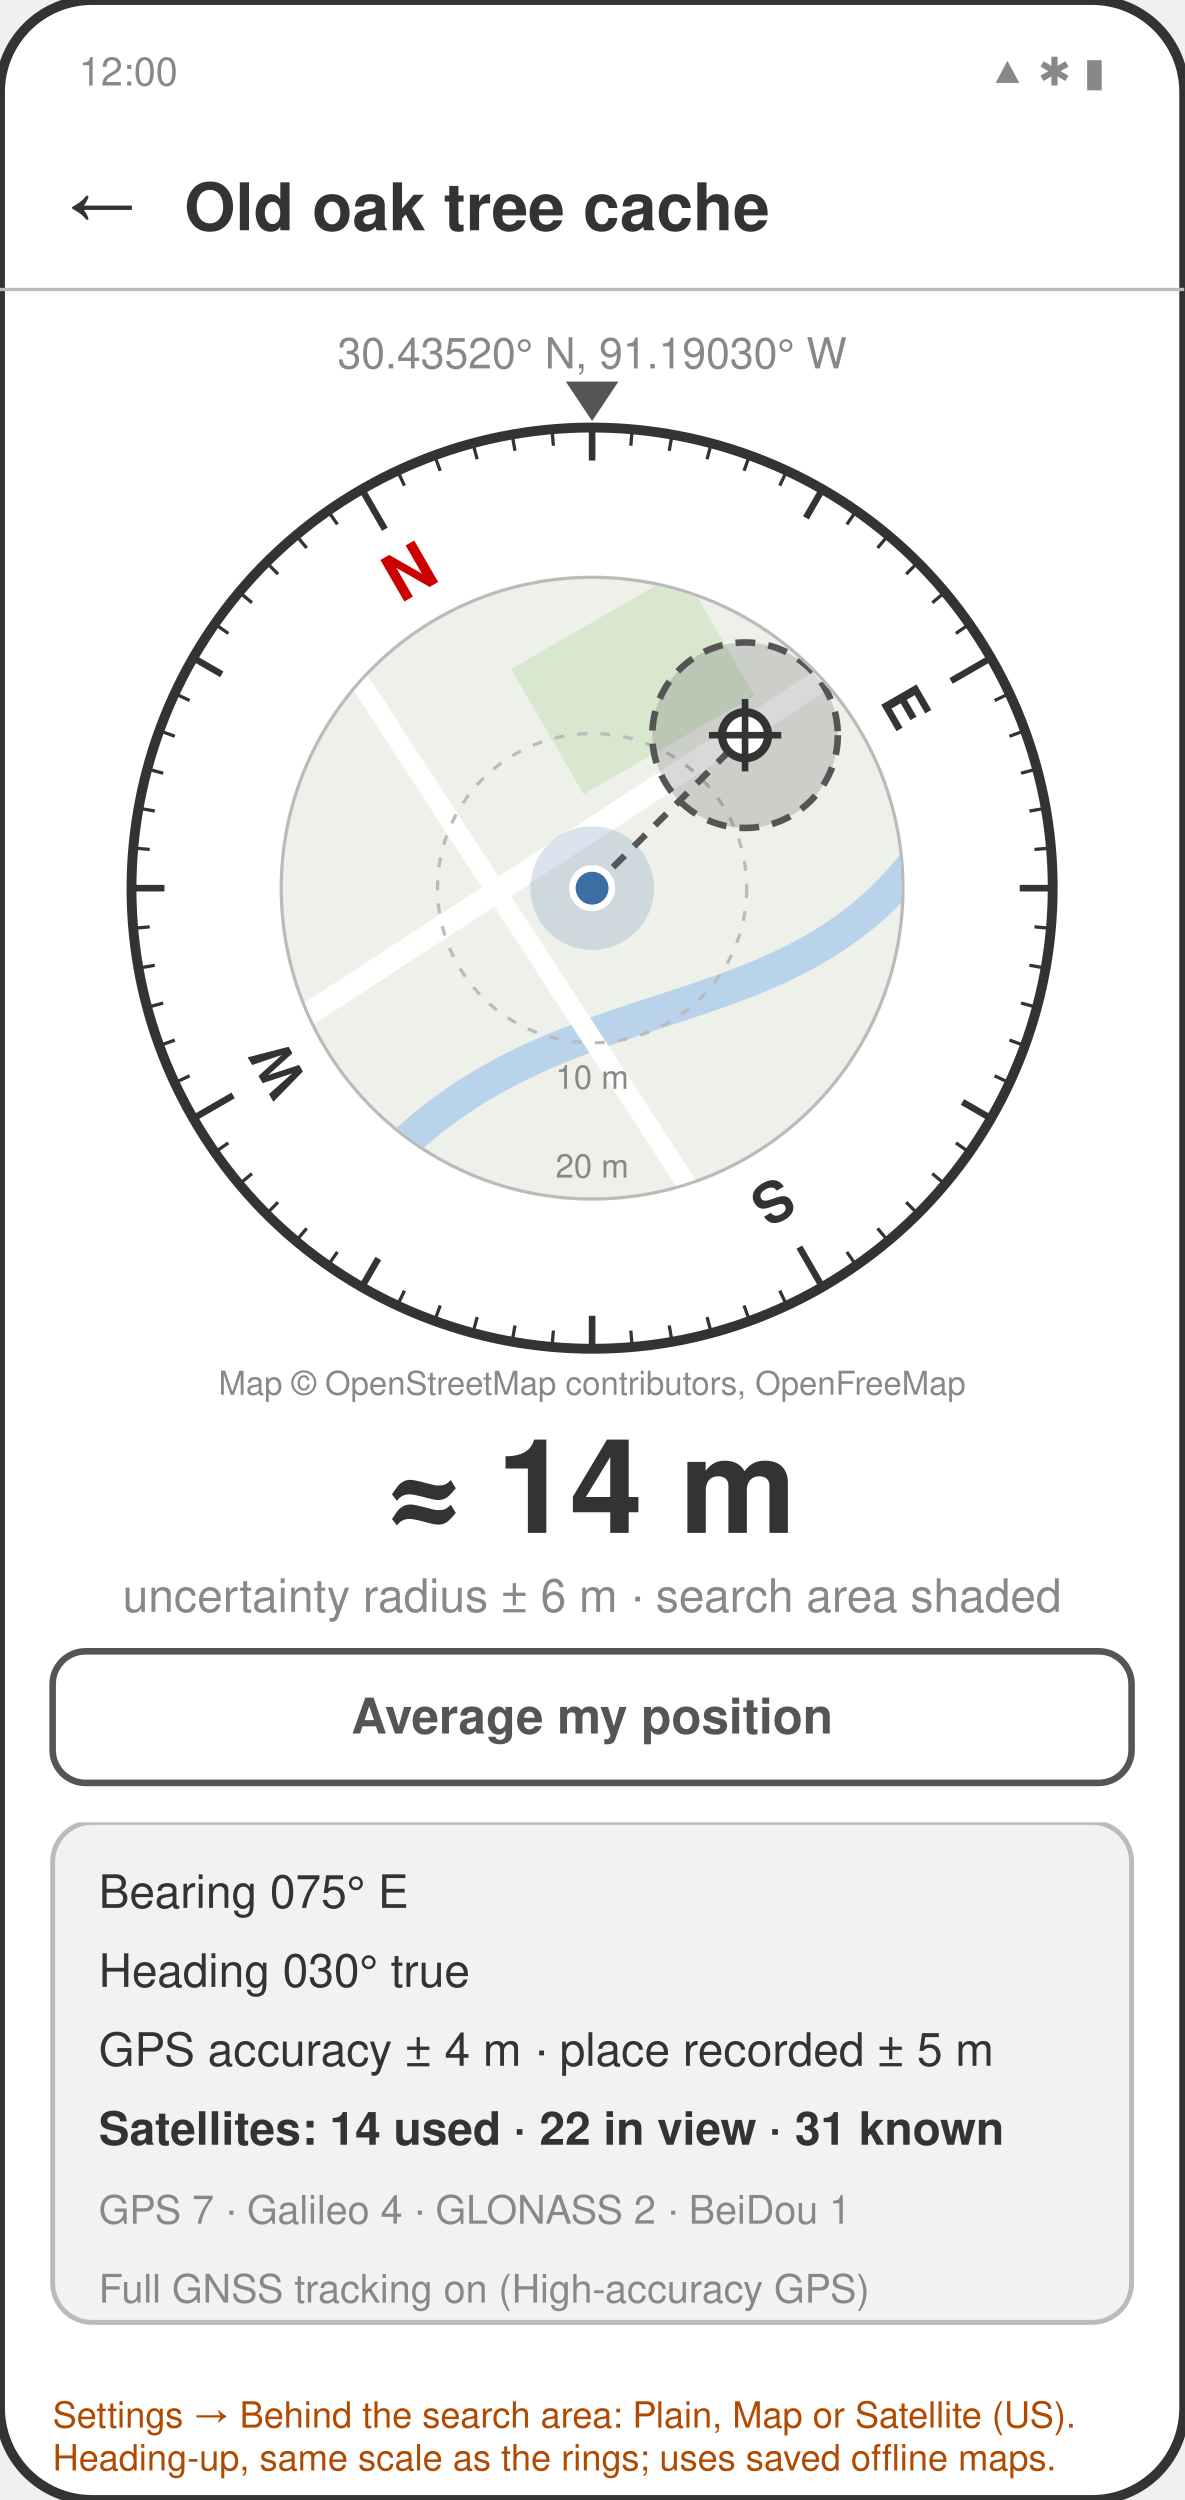
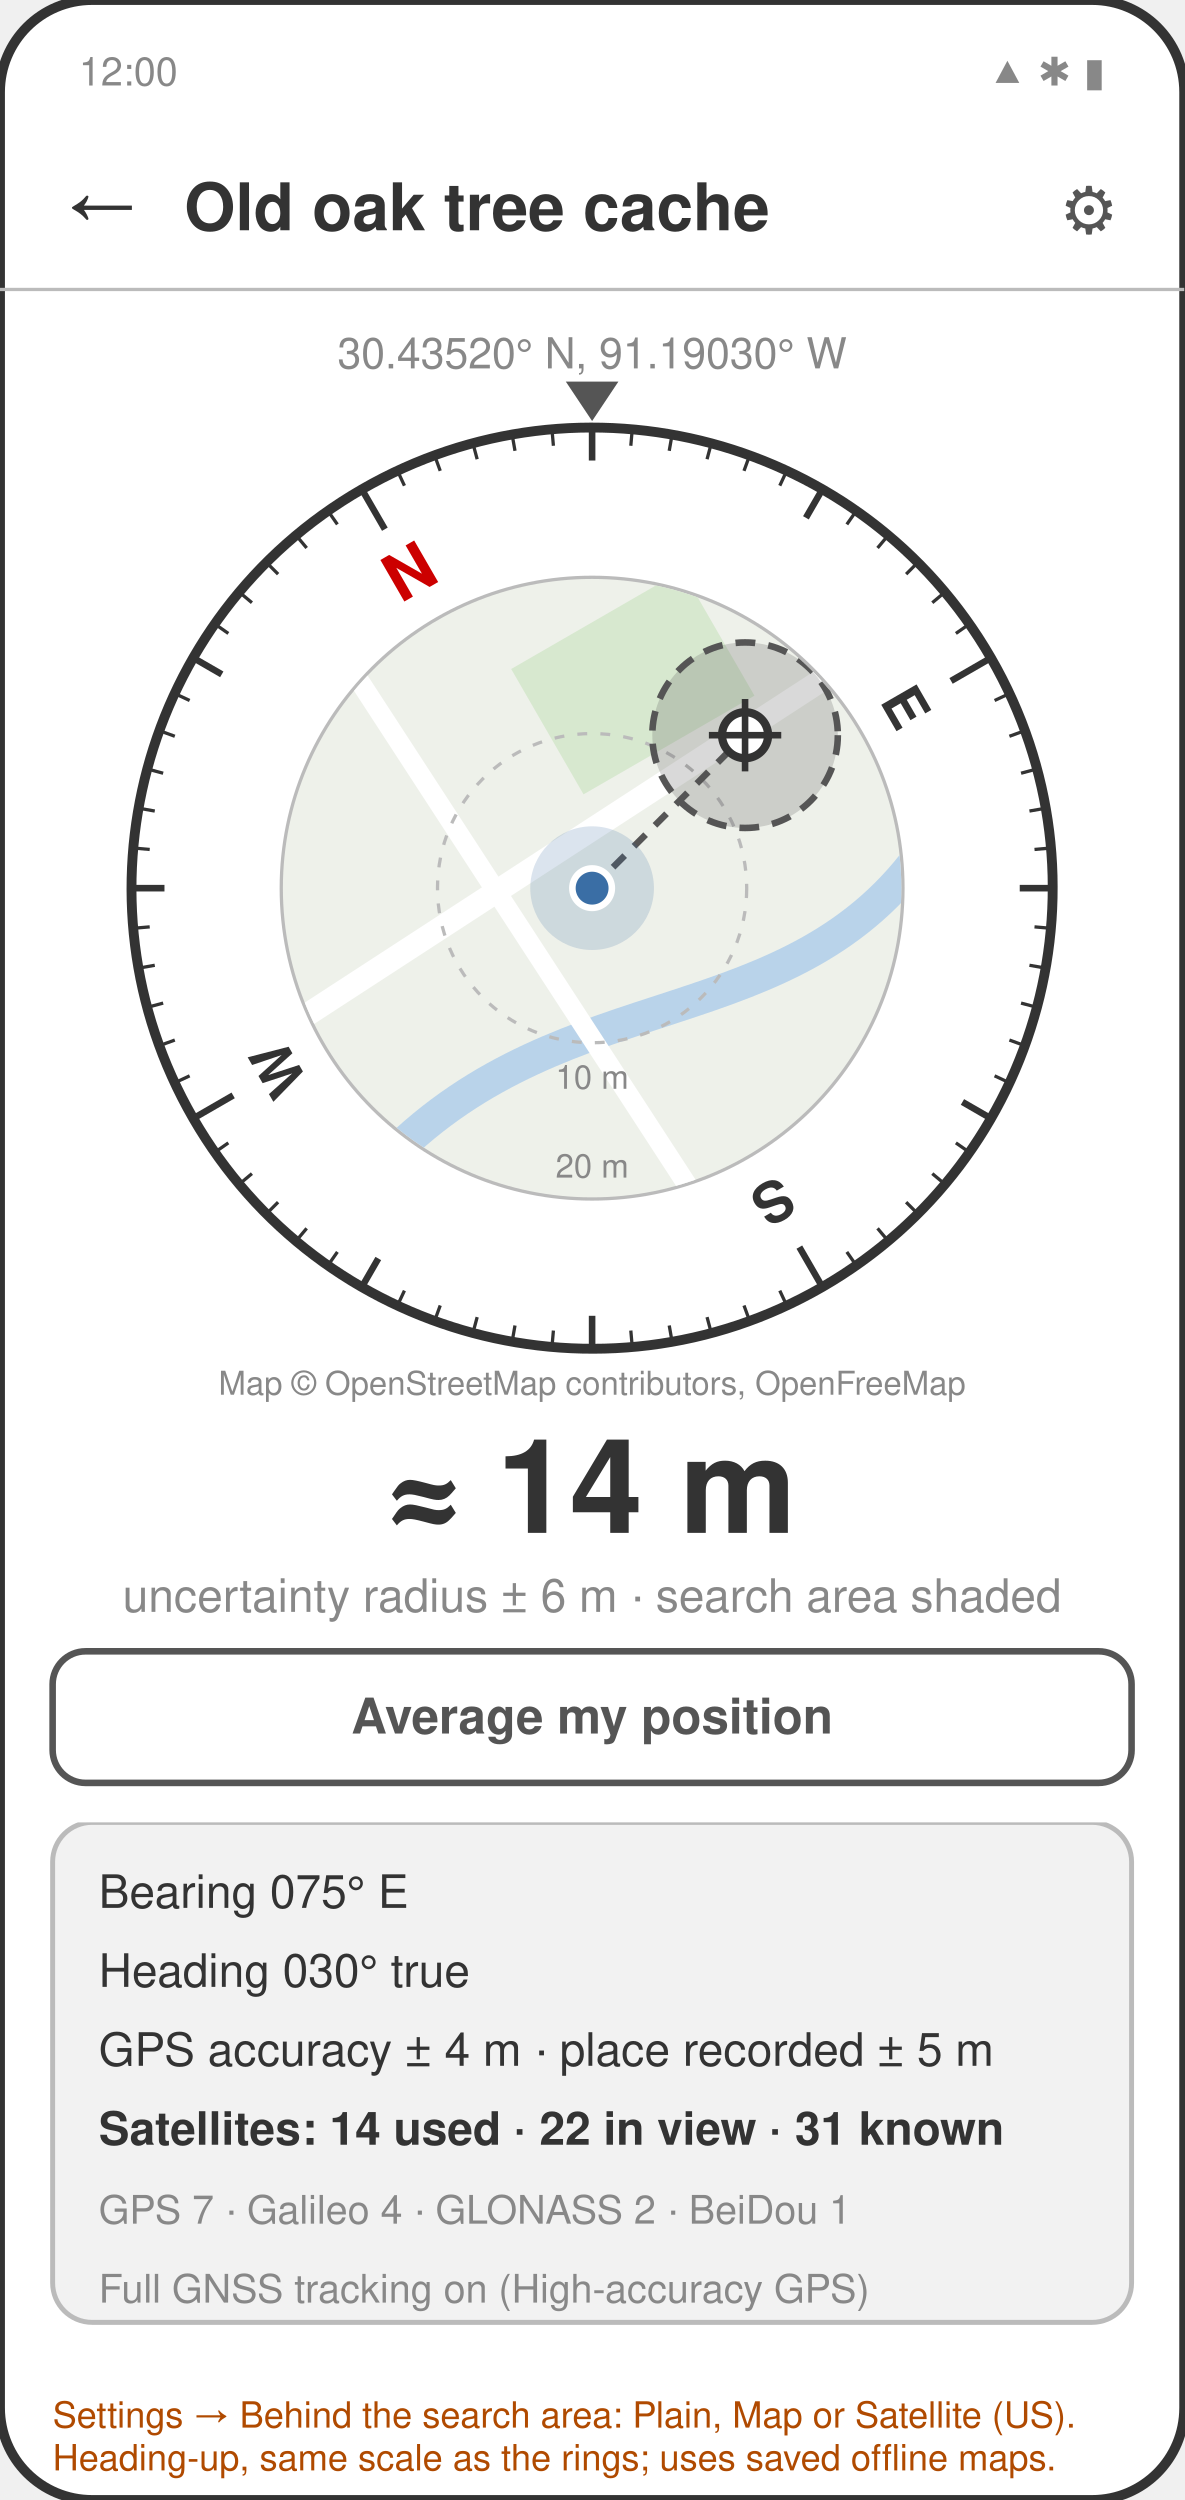
<svg xmlns="http://www.w3.org/2000/svg" width="360" height="760" viewBox="0 0 360 760">
  <rect width="360" height="760" rx="28" fill="#fff" stroke="#333" stroke-width="3" />
  <text x="24" y="26" font-family="Helvetica, Arial, sans-serif" font-size="12" fill="#888">12:00</text>
  <text x="336" y="26" font-family="Helvetica, Arial, sans-serif" font-size="12" fill="#888" text-anchor="end">▲ ✱ ▮</text>
  <line x1="0" y1="88" x2="360" y2="88" stroke="#bbb" />
  <text x="56" y="70" font-family="Helvetica, Arial, sans-serif" font-size="20" font-weight="bold" fill="#333">Old oak tree cache</text>
  <text x="20" y="70" font-family="Helvetica, Arial, sans-serif" font-size="22" fill="#333">←</text>
+   <text x="340" y="71" font-family="Helvetica, Arial, sans-serif" font-size="20" fill="#555" text-anchor="end">⚙</text>
  <text x="180.0" y="112" font-family="Helvetica, Arial, sans-serif" font-size="13" fill="#888" font-weight="normal" text-anchor="middle">30.43520° N, 91.19030° W</text>
  <polygon points="172.0,116 188.0,116 180.0,128" fill="#555" />
  <g transform="rotate(-30 180.0 270)">
    <circle cx="180.0" cy="270" r="140" fill="#fff" stroke="#333" stroke-width="3" />
    <line x1="180.0" y1="130" x2="180.0" y2="144" stroke="#333" stroke-width="2" transform="rotate(0 180.0 270)" />
    <line x1="180.0" y1="130" x2="180.0" y2="135" stroke="#333" stroke-width="1" transform="rotate(5 180.0 270)" />
    <line x1="180.0" y1="130" x2="180.0" y2="135" stroke="#333" stroke-width="1" transform="rotate(10 180.0 270)" />
    <line x1="180.0" y1="130" x2="180.0" y2="135" stroke="#333" stroke-width="1" transform="rotate(15 180.0 270)" />
    <line x1="180.0" y1="130" x2="180.0" y2="135" stroke="#333" stroke-width="1" transform="rotate(20 180.0 270)" />
    <line x1="180.0" y1="130" x2="180.0" y2="135" stroke="#333" stroke-width="1" transform="rotate(25 180.0 270)" />
    <line x1="180.0" y1="130" x2="180.0" y2="140" stroke="#333" stroke-width="2" transform="rotate(30 180.0 270)" />
    <line x1="180.0" y1="130" x2="180.0" y2="135" stroke="#333" stroke-width="1" transform="rotate(35 180.0 270)" />
    <line x1="180.0" y1="130" x2="180.0" y2="135" stroke="#333" stroke-width="1" transform="rotate(40 180.0 270)" />
    <line x1="180.0" y1="130" x2="180.0" y2="135" stroke="#333" stroke-width="1" transform="rotate(45 180.0 270)" />
    <line x1="180.0" y1="130" x2="180.0" y2="135" stroke="#333" stroke-width="1" transform="rotate(50 180.0 270)" />
    <line x1="180.0" y1="130" x2="180.0" y2="135" stroke="#333" stroke-width="1" transform="rotate(55 180.0 270)" />
    <line x1="180.0" y1="130" x2="180.0" y2="140" stroke="#333" stroke-width="2" transform="rotate(60 180.0 270)" />
    <line x1="180.0" y1="130" x2="180.0" y2="135" stroke="#333" stroke-width="1" transform="rotate(65 180.0 270)" />
    <line x1="180.0" y1="130" x2="180.0" y2="135" stroke="#333" stroke-width="1" transform="rotate(70 180.0 270)" />
    <line x1="180.0" y1="130" x2="180.0" y2="135" stroke="#333" stroke-width="1" transform="rotate(75 180.0 270)" />
    <line x1="180.0" y1="130" x2="180.0" y2="135" stroke="#333" stroke-width="1" transform="rotate(80 180.0 270)" />
    <line x1="180.0" y1="130" x2="180.0" y2="135" stroke="#333" stroke-width="1" transform="rotate(85 180.0 270)" />
    <line x1="180.0" y1="130" x2="180.0" y2="144" stroke="#333" stroke-width="2" transform="rotate(90 180.0 270)" />
    <line x1="180.0" y1="130" x2="180.0" y2="135" stroke="#333" stroke-width="1" transform="rotate(95 180.0 270)" />
    <line x1="180.0" y1="130" x2="180.0" y2="135" stroke="#333" stroke-width="1" transform="rotate(100 180.0 270)" />
    <line x1="180.0" y1="130" x2="180.0" y2="135" stroke="#333" stroke-width="1" transform="rotate(105 180.0 270)" />
    <line x1="180.0" y1="130" x2="180.0" y2="135" stroke="#333" stroke-width="1" transform="rotate(110 180.0 270)" />
    <line x1="180.0" y1="130" x2="180.0" y2="135" stroke="#333" stroke-width="1" transform="rotate(115 180.0 270)" />
    <line x1="180.0" y1="130" x2="180.0" y2="140" stroke="#333" stroke-width="2" transform="rotate(120 180.0 270)" />
    <line x1="180.0" y1="130" x2="180.0" y2="135" stroke="#333" stroke-width="1" transform="rotate(125 180.0 270)" />
    <line x1="180.0" y1="130" x2="180.0" y2="135" stroke="#333" stroke-width="1" transform="rotate(130 180.0 270)" />
    <line x1="180.0" y1="130" x2="180.0" y2="135" stroke="#333" stroke-width="1" transform="rotate(135 180.0 270)" />
    <line x1="180.0" y1="130" x2="180.0" y2="135" stroke="#333" stroke-width="1" transform="rotate(140 180.0 270)" />
    <line x1="180.0" y1="130" x2="180.0" y2="135" stroke="#333" stroke-width="1" transform="rotate(145 180.0 270)" />
    <line x1="180.0" y1="130" x2="180.0" y2="140" stroke="#333" stroke-width="2" transform="rotate(150 180.0 270)" />
    <line x1="180.0" y1="130" x2="180.0" y2="135" stroke="#333" stroke-width="1" transform="rotate(155 180.0 270)" />
    <line x1="180.0" y1="130" x2="180.0" y2="135" stroke="#333" stroke-width="1" transform="rotate(160 180.0 270)" />
    <line x1="180.0" y1="130" x2="180.0" y2="135" stroke="#333" stroke-width="1" transform="rotate(165 180.0 270)" />
    <line x1="180.0" y1="130" x2="180.0" y2="135" stroke="#333" stroke-width="1" transform="rotate(170 180.0 270)" />
    <line x1="180.0" y1="130" x2="180.0" y2="135" stroke="#333" stroke-width="1" transform="rotate(175 180.0 270)" />
    <line x1="180.0" y1="130" x2="180.0" y2="144" stroke="#333" stroke-width="2" transform="rotate(180 180.0 270)" />
    <line x1="180.0" y1="130" x2="180.0" y2="135" stroke="#333" stroke-width="1" transform="rotate(185 180.0 270)" />
    <line x1="180.0" y1="130" x2="180.0" y2="135" stroke="#333" stroke-width="1" transform="rotate(190 180.0 270)" />
    <line x1="180.0" y1="130" x2="180.0" y2="135" stroke="#333" stroke-width="1" transform="rotate(195 180.0 270)" />
    <line x1="180.0" y1="130" x2="180.0" y2="135" stroke="#333" stroke-width="1" transform="rotate(200 180.0 270)" />
    <line x1="180.0" y1="130" x2="180.0" y2="135" stroke="#333" stroke-width="1" transform="rotate(205 180.0 270)" />
    <line x1="180.0" y1="130" x2="180.0" y2="140" stroke="#333" stroke-width="2" transform="rotate(210 180.0 270)" />
    <line x1="180.0" y1="130" x2="180.0" y2="135" stroke="#333" stroke-width="1" transform="rotate(215 180.0 270)" />
    <line x1="180.0" y1="130" x2="180.0" y2="135" stroke="#333" stroke-width="1" transform="rotate(220 180.0 270)" />
    <line x1="180.0" y1="130" x2="180.0" y2="135" stroke="#333" stroke-width="1" transform="rotate(225 180.0 270)" />
    <line x1="180.0" y1="130" x2="180.0" y2="135" stroke="#333" stroke-width="1" transform="rotate(230 180.0 270)" />
    <line x1="180.0" y1="130" x2="180.0" y2="135" stroke="#333" stroke-width="1" transform="rotate(235 180.0 270)" />
    <line x1="180.0" y1="130" x2="180.0" y2="140" stroke="#333" stroke-width="2" transform="rotate(240 180.0 270)" />
    <line x1="180.0" y1="130" x2="180.0" y2="135" stroke="#333" stroke-width="1" transform="rotate(245 180.0 270)" />
    <line x1="180.0" y1="130" x2="180.0" y2="135" stroke="#333" stroke-width="1" transform="rotate(250 180.0 270)" />
    <line x1="180.0" y1="130" x2="180.0" y2="135" stroke="#333" stroke-width="1" transform="rotate(255 180.0 270)" />
    <line x1="180.0" y1="130" x2="180.0" y2="135" stroke="#333" stroke-width="1" transform="rotate(260 180.0 270)" />
    <line x1="180.0" y1="130" x2="180.0" y2="135" stroke="#333" stroke-width="1" transform="rotate(265 180.0 270)" />
    <line x1="180.0" y1="130" x2="180.0" y2="144" stroke="#333" stroke-width="2" transform="rotate(270 180.0 270)" />
    <line x1="180.0" y1="130" x2="180.0" y2="135" stroke="#333" stroke-width="1" transform="rotate(275 180.0 270)" />
    <line x1="180.0" y1="130" x2="180.0" y2="135" stroke="#333" stroke-width="1" transform="rotate(280 180.0 270)" />
    <line x1="180.0" y1="130" x2="180.0" y2="135" stroke="#333" stroke-width="1" transform="rotate(285 180.0 270)" />
    <line x1="180.0" y1="130" x2="180.0" y2="135" stroke="#333" stroke-width="1" transform="rotate(290 180.0 270)" />
    <line x1="180.0" y1="130" x2="180.0" y2="135" stroke="#333" stroke-width="1" transform="rotate(295 180.0 270)" />
    <line x1="180.0" y1="130" x2="180.0" y2="140" stroke="#333" stroke-width="2" transform="rotate(300 180.0 270)" />
    <line x1="180.0" y1="130" x2="180.0" y2="135" stroke="#333" stroke-width="1" transform="rotate(305 180.0 270)" />
    <line x1="180.0" y1="130" x2="180.0" y2="135" stroke="#333" stroke-width="1" transform="rotate(310 180.0 270)" />
    <line x1="180.0" y1="130" x2="180.0" y2="135" stroke="#333" stroke-width="1" transform="rotate(315 180.0 270)" />
    <line x1="180.0" y1="130" x2="180.0" y2="135" stroke="#333" stroke-width="1" transform="rotate(320 180.0 270)" />
    <line x1="180.0" y1="130" x2="180.0" y2="135" stroke="#333" stroke-width="1" transform="rotate(325 180.0 270)" />
    <line x1="180.0" y1="130" x2="180.0" y2="140" stroke="#333" stroke-width="2" transform="rotate(330 180.0 270)" />
    <line x1="180.0" y1="130" x2="180.0" y2="135" stroke="#333" stroke-width="1" transform="rotate(335 180.0 270)" />
    <line x1="180.0" y1="130" x2="180.0" y2="135" stroke="#333" stroke-width="1" transform="rotate(340 180.0 270)" />
    <line x1="180.0" y1="130" x2="180.0" y2="135" stroke="#333" stroke-width="1" transform="rotate(345 180.0 270)" />
    <line x1="180.0" y1="130" x2="180.0" y2="135" stroke="#333" stroke-width="1" transform="rotate(350 180.0 270)" />
    <line x1="180.0" y1="130" x2="180.0" y2="135" stroke="#333" stroke-width="1" transform="rotate(355 180.0 270)" />
    <text x="180.0" y="166" font-family="Helvetica, Arial, sans-serif" font-size="20" font-weight="bold" fill="#c00" text-anchor="middle" transform="rotate(0 180.0 270)">N</text>
    <text x="180.0" y="166" font-family="Helvetica, Arial, sans-serif" font-size="17" font-weight="bold" fill="#333" text-anchor="middle" transform="rotate(90 180.0 270)">E</text>
    <text x="180.0" y="166" font-family="Helvetica, Arial, sans-serif" font-size="17" font-weight="bold" fill="#333" text-anchor="middle" transform="rotate(180 180.0 270)">S</text>
    <text x="180.0" y="166" font-family="Helvetica, Arial, sans-serif" font-size="17" font-weight="bold" fill="#333" text-anchor="middle" transform="rotate(270 180.0 270)">W</text>
  </g>
  <clipPath id="map-14">
    <circle cx="180.0" cy="270" r="94" />
  </clipPath>
  <circle cx="180.0" cy="270" r="94" fill="#eef3ee" stroke="#bbb" stroke-width="2" />
  <g clip-path="url(#map-14)">
    <g transform="rotate(-30 180.0 270)">
      <rect x="86.0" y="176" width="188" height="188" fill="#eef1ea" />
      <rect x="192.0" y="200" width="60" height="44" fill="#d7e8cf" />
      <path d="M86.0 310 C 160.0 290 210.0 340 274.0 310" stroke="#b9d3ea" stroke-width="10" fill="none" />
      <line x1="86.0" y1="260" x2="274.0" y2="250" stroke="#fff" stroke-width="7" />
      <line x1="150.0" y1="176" x2="160.0" y2="364" stroke="#fff" stroke-width="6" />
    </g>
  </g>
  <circle cx="180.0" cy="270" r="47.0" fill="none" stroke="#bbb" stroke-dasharray="3 4" />
  <g clip-path="url(#map-14)">
    <line x1="180.0" y1="270" x2="226.5" y2="223.5" stroke="#555" stroke-width="2" stroke-dasharray="5 4" />
    <circle cx="226.5" cy="223.5" r="28.2" fill="#555" fill-opacity="0.22" stroke="#555" stroke-width="2" stroke-dasharray="6 4" />
    <circle cx="180.0" cy="270" r="18.8" fill="#3a6ea5" fill-opacity="0.18" />
  </g>
  <circle cx="226.5" cy="223.5" r="7" fill="#fff" stroke="#333" stroke-width="2.5" />
  <line x1="215.5" y1="223.5" x2="237.5" y2="223.5" stroke="#333" stroke-width="2" />
  <line x1="226.5" y1="212.5" x2="226.5" y2="234.5" stroke="#333" stroke-width="2" />
  <circle cx="180.0" cy="270" r="6" fill="#3a6ea5" stroke="#fff" stroke-width="2" />
  <text x="180.0" y="331.0" font-family="Helvetica, Arial, sans-serif" font-size="10" fill="#888" text-anchor="middle">10 m</text>
  <text x="180.0" y="358" font-family="Helvetica, Arial, sans-serif" font-size="10" fill="#888" text-anchor="middle">20 m</text>
  <text x="180.0" y="424" font-family="Helvetica, Arial, sans-serif" font-size="10" fill="#888" font-weight="normal" text-anchor="middle">Map © OpenStreetMap contributors, OpenFreeMap</text>
  <text x="180.0" y="466" font-family="Helvetica, Arial, sans-serif" font-size="40" fill="#333" font-weight="bold" text-anchor="middle">≈ 14 m</text>
  <text x="180.0" y="490" font-family="Helvetica, Arial, sans-serif" font-size="14" fill="#888" font-weight="normal" text-anchor="middle">uncertainty radius ± 6 m · search area shaded</text>
  <rect x="16" y="502" width="328" height="40" rx="10" fill="none" stroke="#555" stroke-width="2" />
  <text x="180.0" y="527.0" font-family="Helvetica, Arial, sans-serif" font-size="15" fill="#555" font-weight="bold" text-anchor="middle">Average my position</text>
  <clipPath id="details-554">
    <rect x="0" y="554" width="360" height="158" />
  </clipPath>
  <g clip-path="url(#details-554)">
    <rect x="16" y="554" width="328" height="152" rx="12" fill="#f2f2f2" stroke="#bbb" stroke-width="1.5" />
    <text x="30" y="580" font-family="Helvetica, Arial, sans-serif" font-size="14" fill="#333" font-weight="normal" text-anchor="start">Bearing 075° E</text>
    <text x="30" y="604" font-family="Helvetica, Arial, sans-serif" font-size="14" fill="#333" font-weight="normal" text-anchor="start">Heading 030° true</text>
    <text x="30" y="628" font-family="Helvetica, Arial, sans-serif" font-size="14" fill="#333" font-weight="normal" text-anchor="start">GPS accuracy ± 4 m · place recorded ± 5 m</text>
    <text x="30" y="652" font-family="Helvetica, Arial, sans-serif" font-size="14" fill="#333" font-weight="bold" text-anchor="start">Satellites: 14 used · 22 in view · 31 known</text>
    <text x="30" y="676" font-family="Helvetica, Arial, sans-serif" font-size="12" fill="#888" font-weight="normal" text-anchor="start">GPS 7 · Galileo 4 · GLONASS 2 · BeiDou 1</text>
    <text x="30" y="700" font-family="Helvetica, Arial, sans-serif" font-size="12" fill="#888" font-weight="normal" text-anchor="start">Full GNSS tracking on (High-accuracy GPS)</text>
  </g>
  <text x="16" y="738" font-family="Helvetica, Arial, sans-serif" font-size="11" fill="#b04a00" font-weight="normal" text-anchor="start">Settings → Behind the search area: Plain, Map or Satellite (US).</text>
  <text x="16" y="751" font-family="Helvetica, Arial, sans-serif" font-size="11" fill="#b04a00" font-weight="normal" text-anchor="start">Heading-up, same scale as the rings; uses saved offline maps.</text>
</svg>
